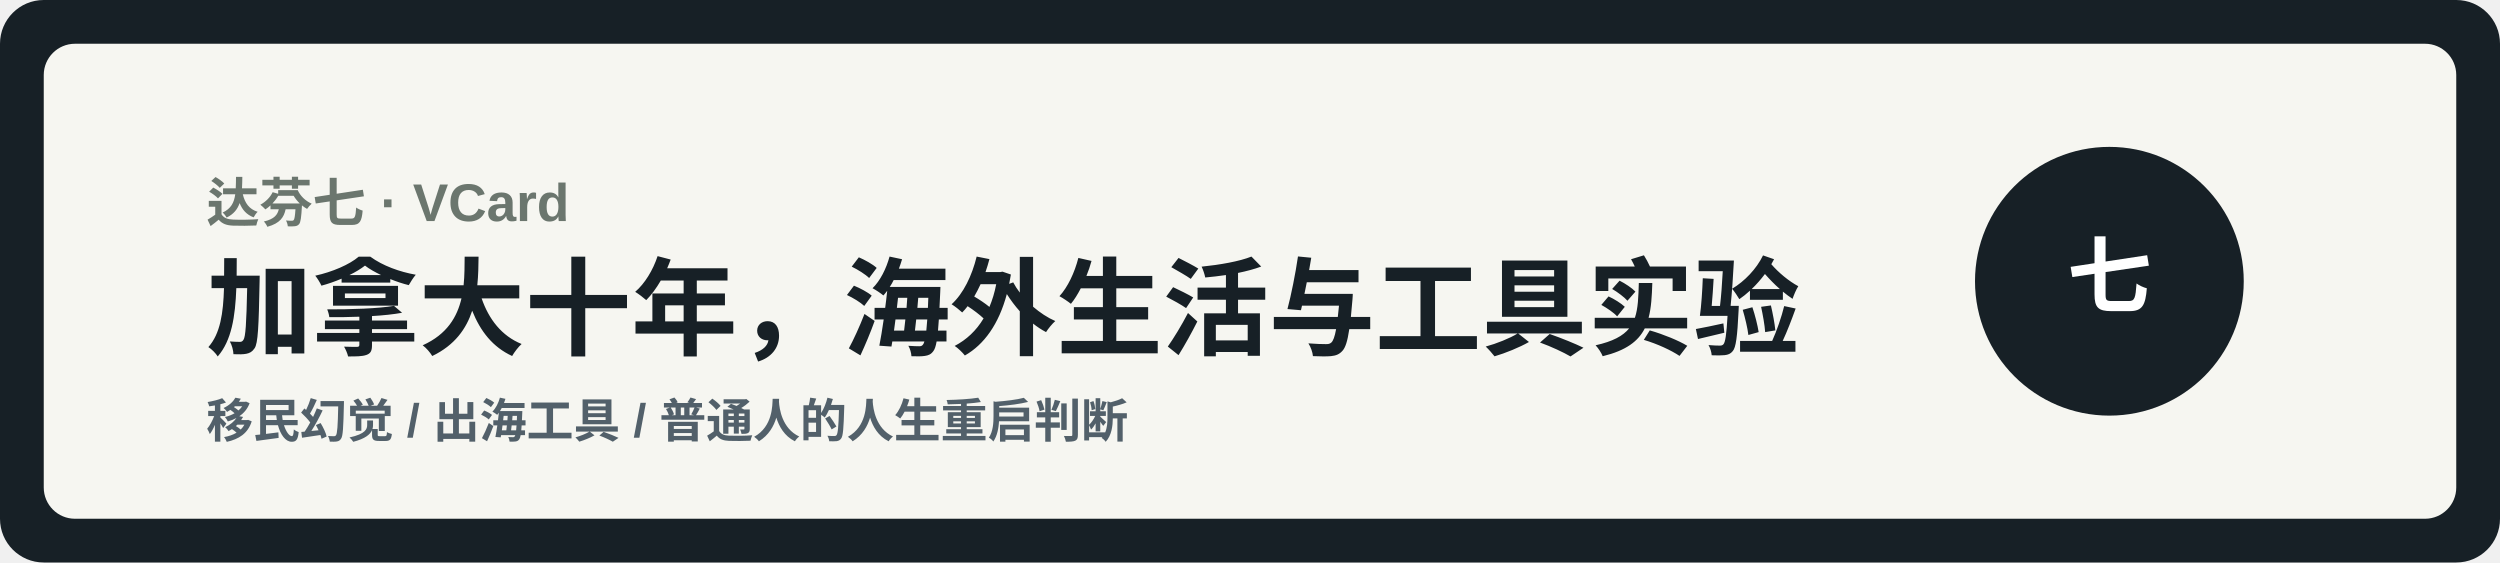
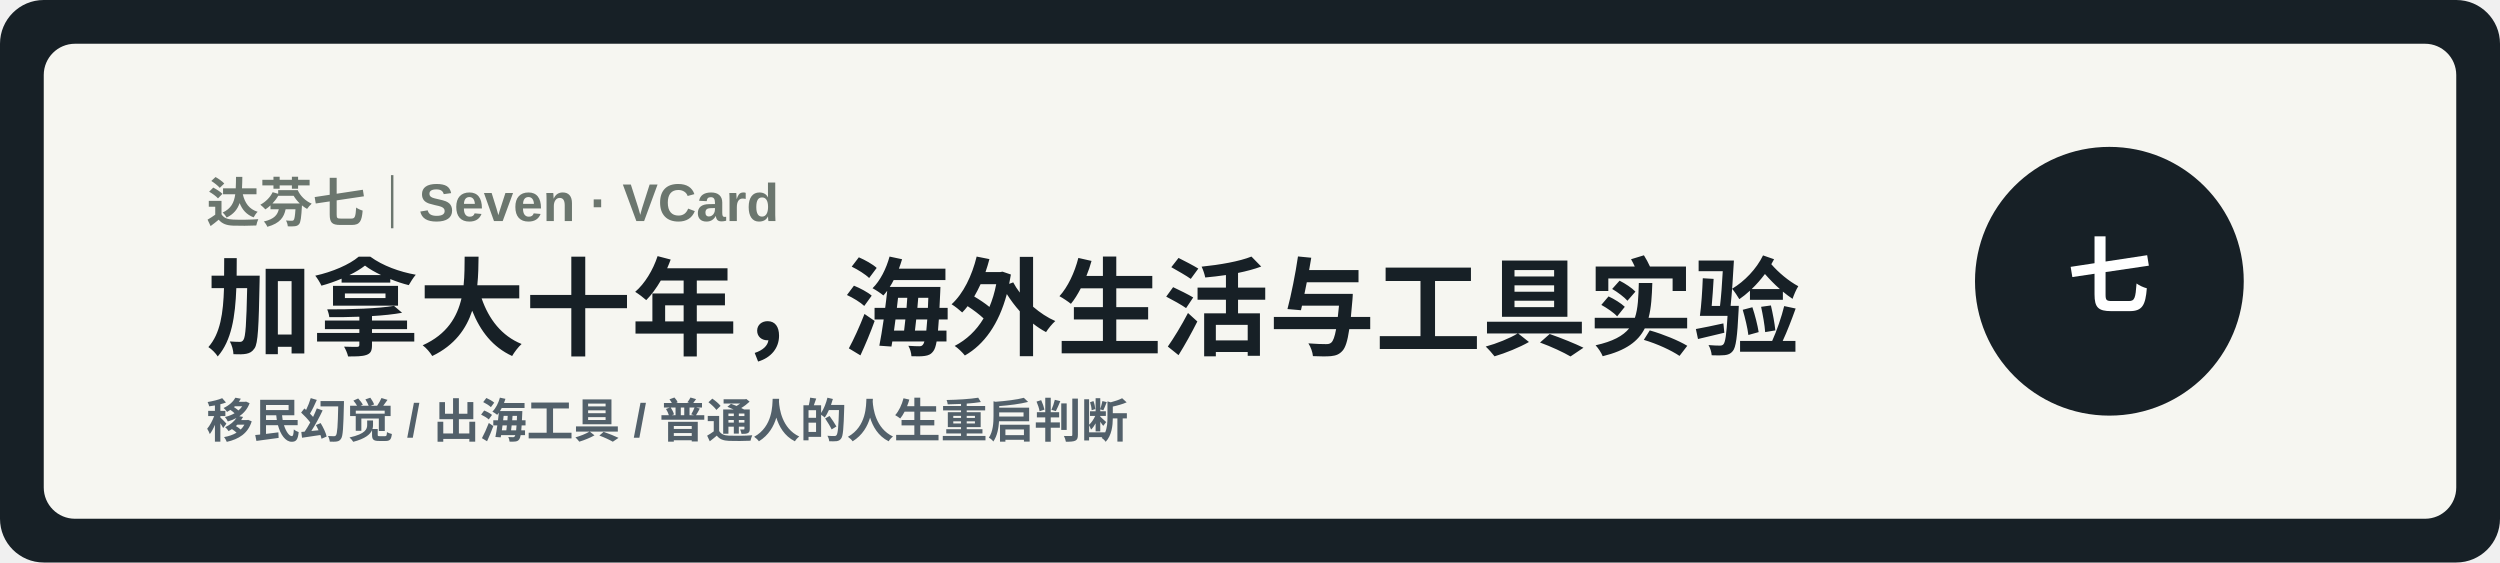
<svg xmlns="http://www.w3.org/2000/svg" viewBox="0 0 1600 360" role="img" aria-labelledby="title desc">
  <rect width="1600" height="360" rx="28" fill="#172026" />
  <rect x="28" y="28" width="1544" height="304" rx="20" fill="#f6f6f1" />
  <circle cx="1350" cy="180" r="86" fill="#172026" />
-   <text x="132" y="142" fill="#6b766e" font-family="Arial, 'Microsoft YaHei', sans-serif" font-size="34" font-weight="800">达芬七 · VCard</text>
+   <text x="132" y="142" fill="#6b766e" font-family="Arial, 'Microsoft YaHei', sans-serif" font-size="34" font-weight="800">达芬七｜Seven · VCard</text>
  <text x="132" y="222" fill="#172026" font-family="Arial, 'Microsoft YaHei', sans-serif" font-size="68" font-weight="900">加拿大十年，海外生活与工具实验</text>
  <text x="132" y="280" fill="#52606a" font-family="Arial, 'Microsoft YaHei', sans-serif" font-size="30" font-weight="600">移民幻觉 / 出海工具 / 普通人的人生重启判断</text>
  <text x="1350" y="196" text-anchor="middle" fill="#ffffff" font-family="Arial, 'Microsoft YaHei', sans-serif" font-size="54" font-weight="900">七</text>
</svg>
